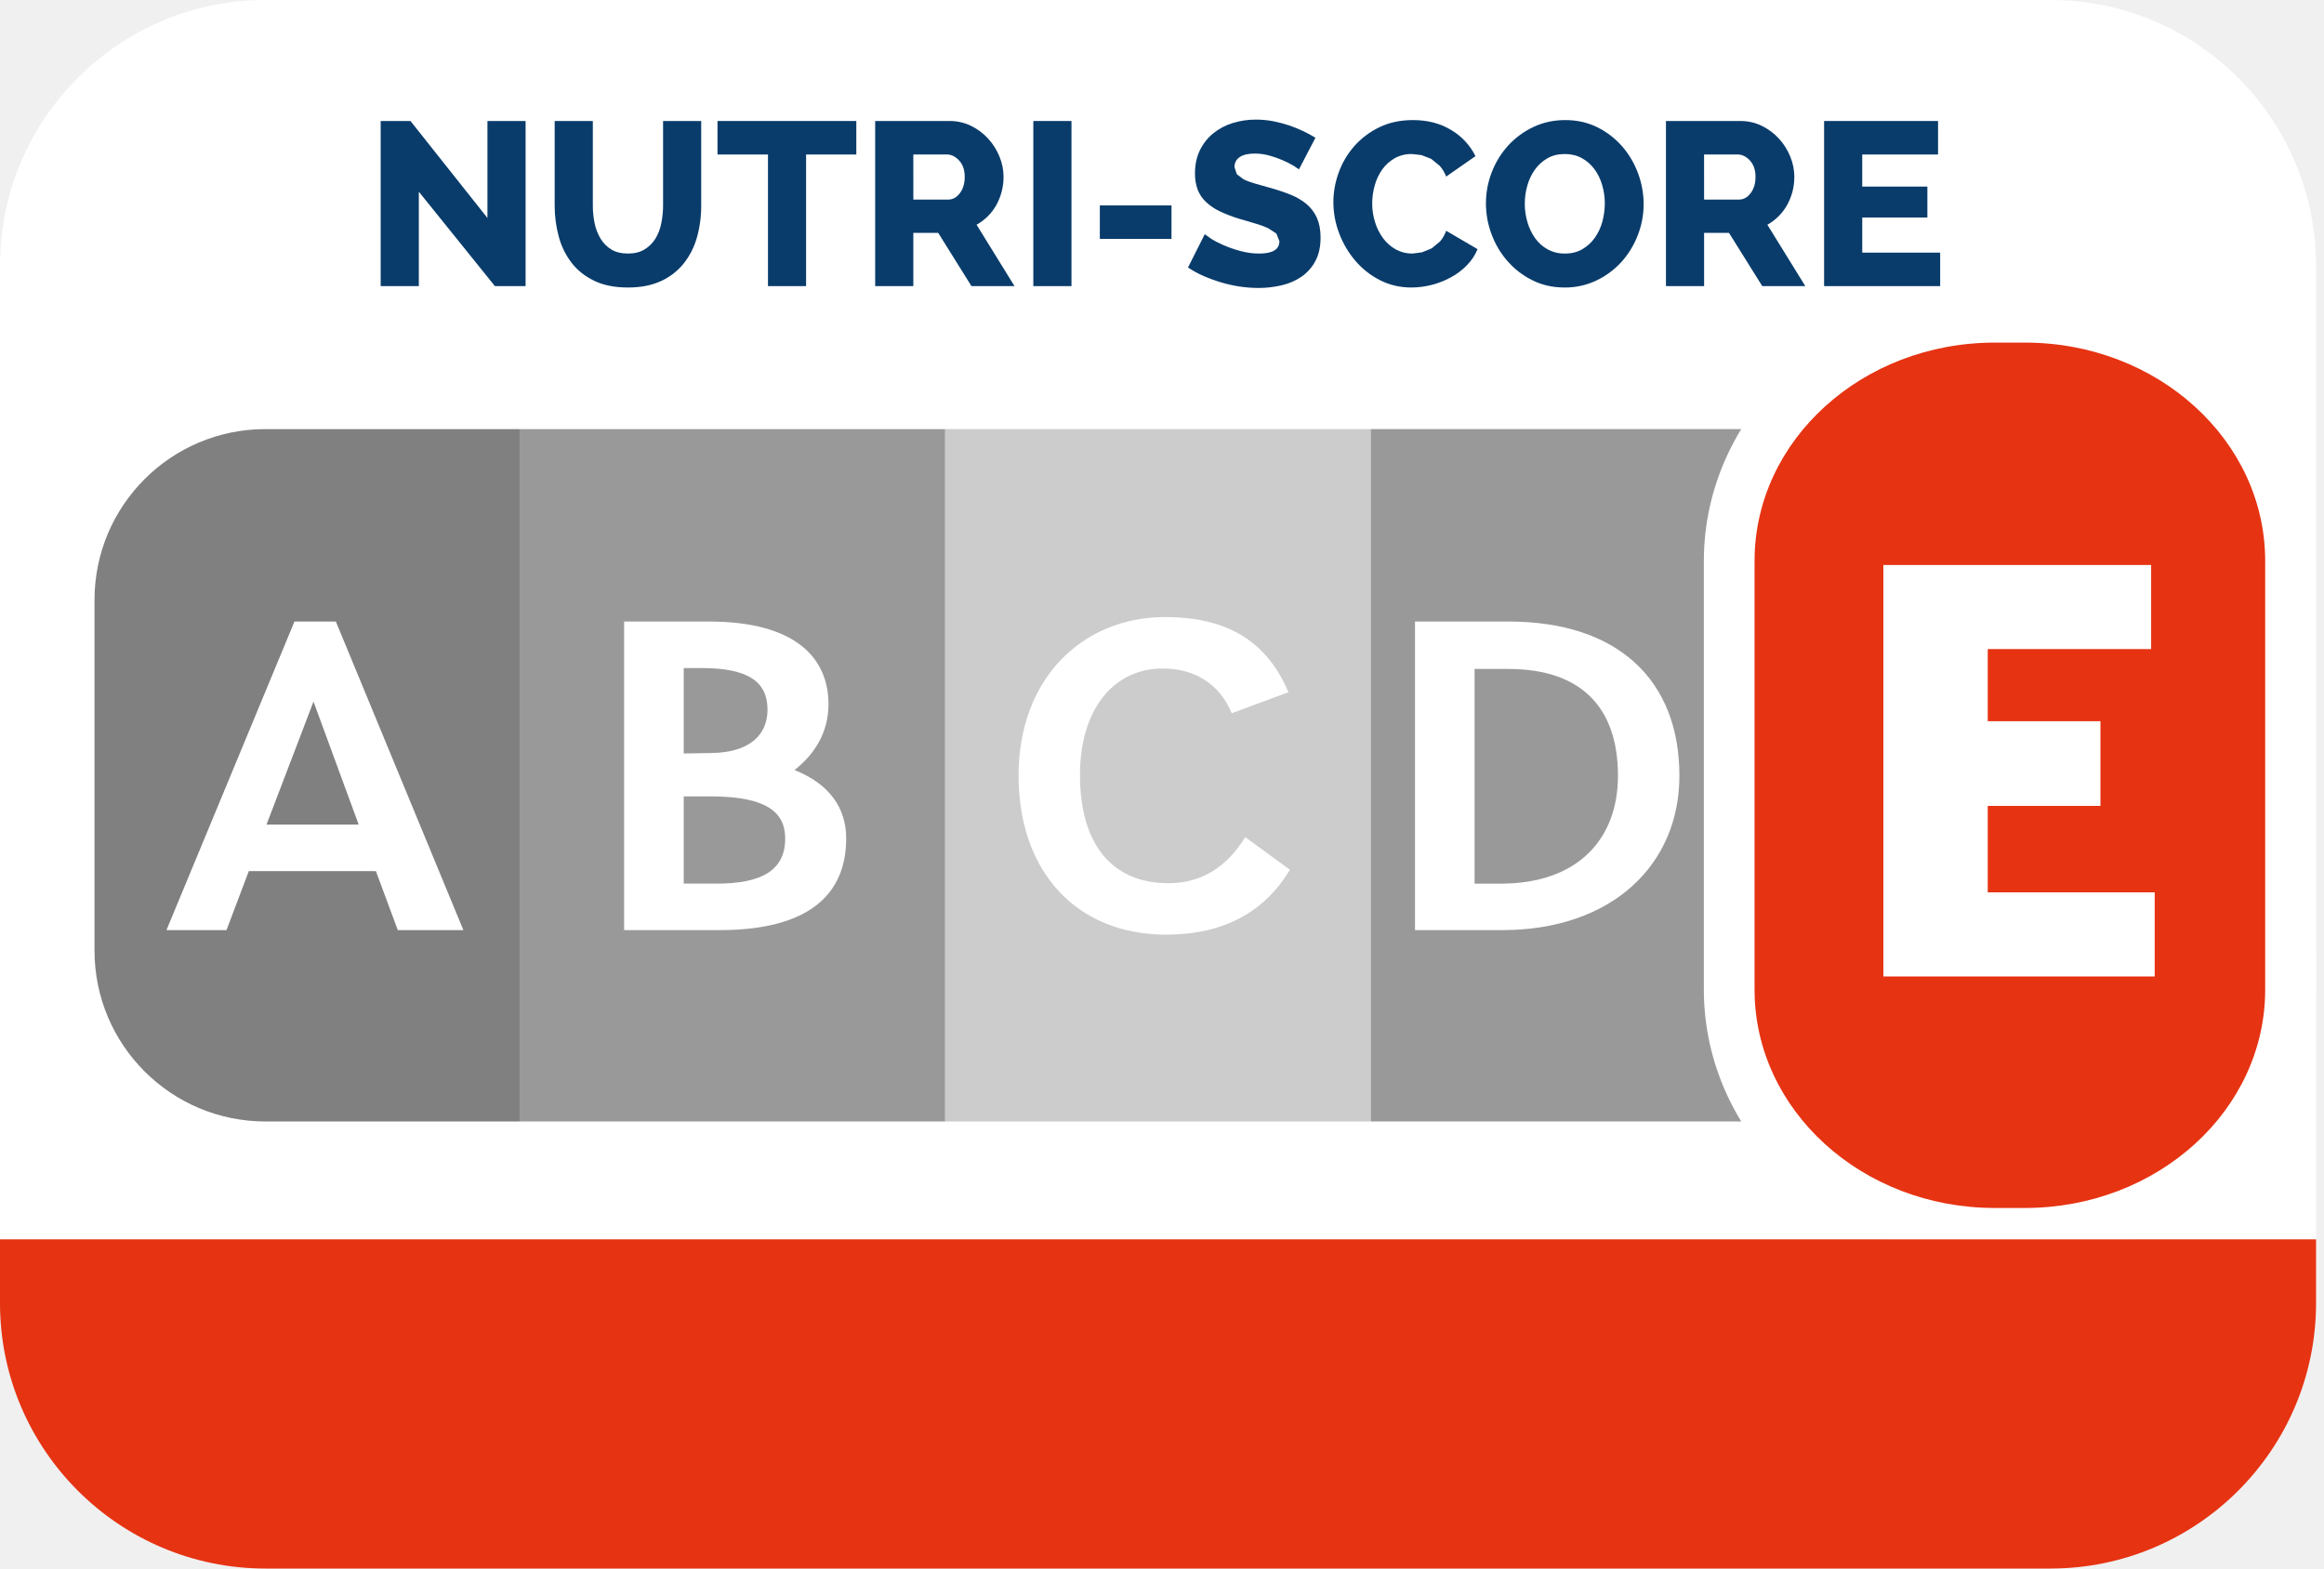
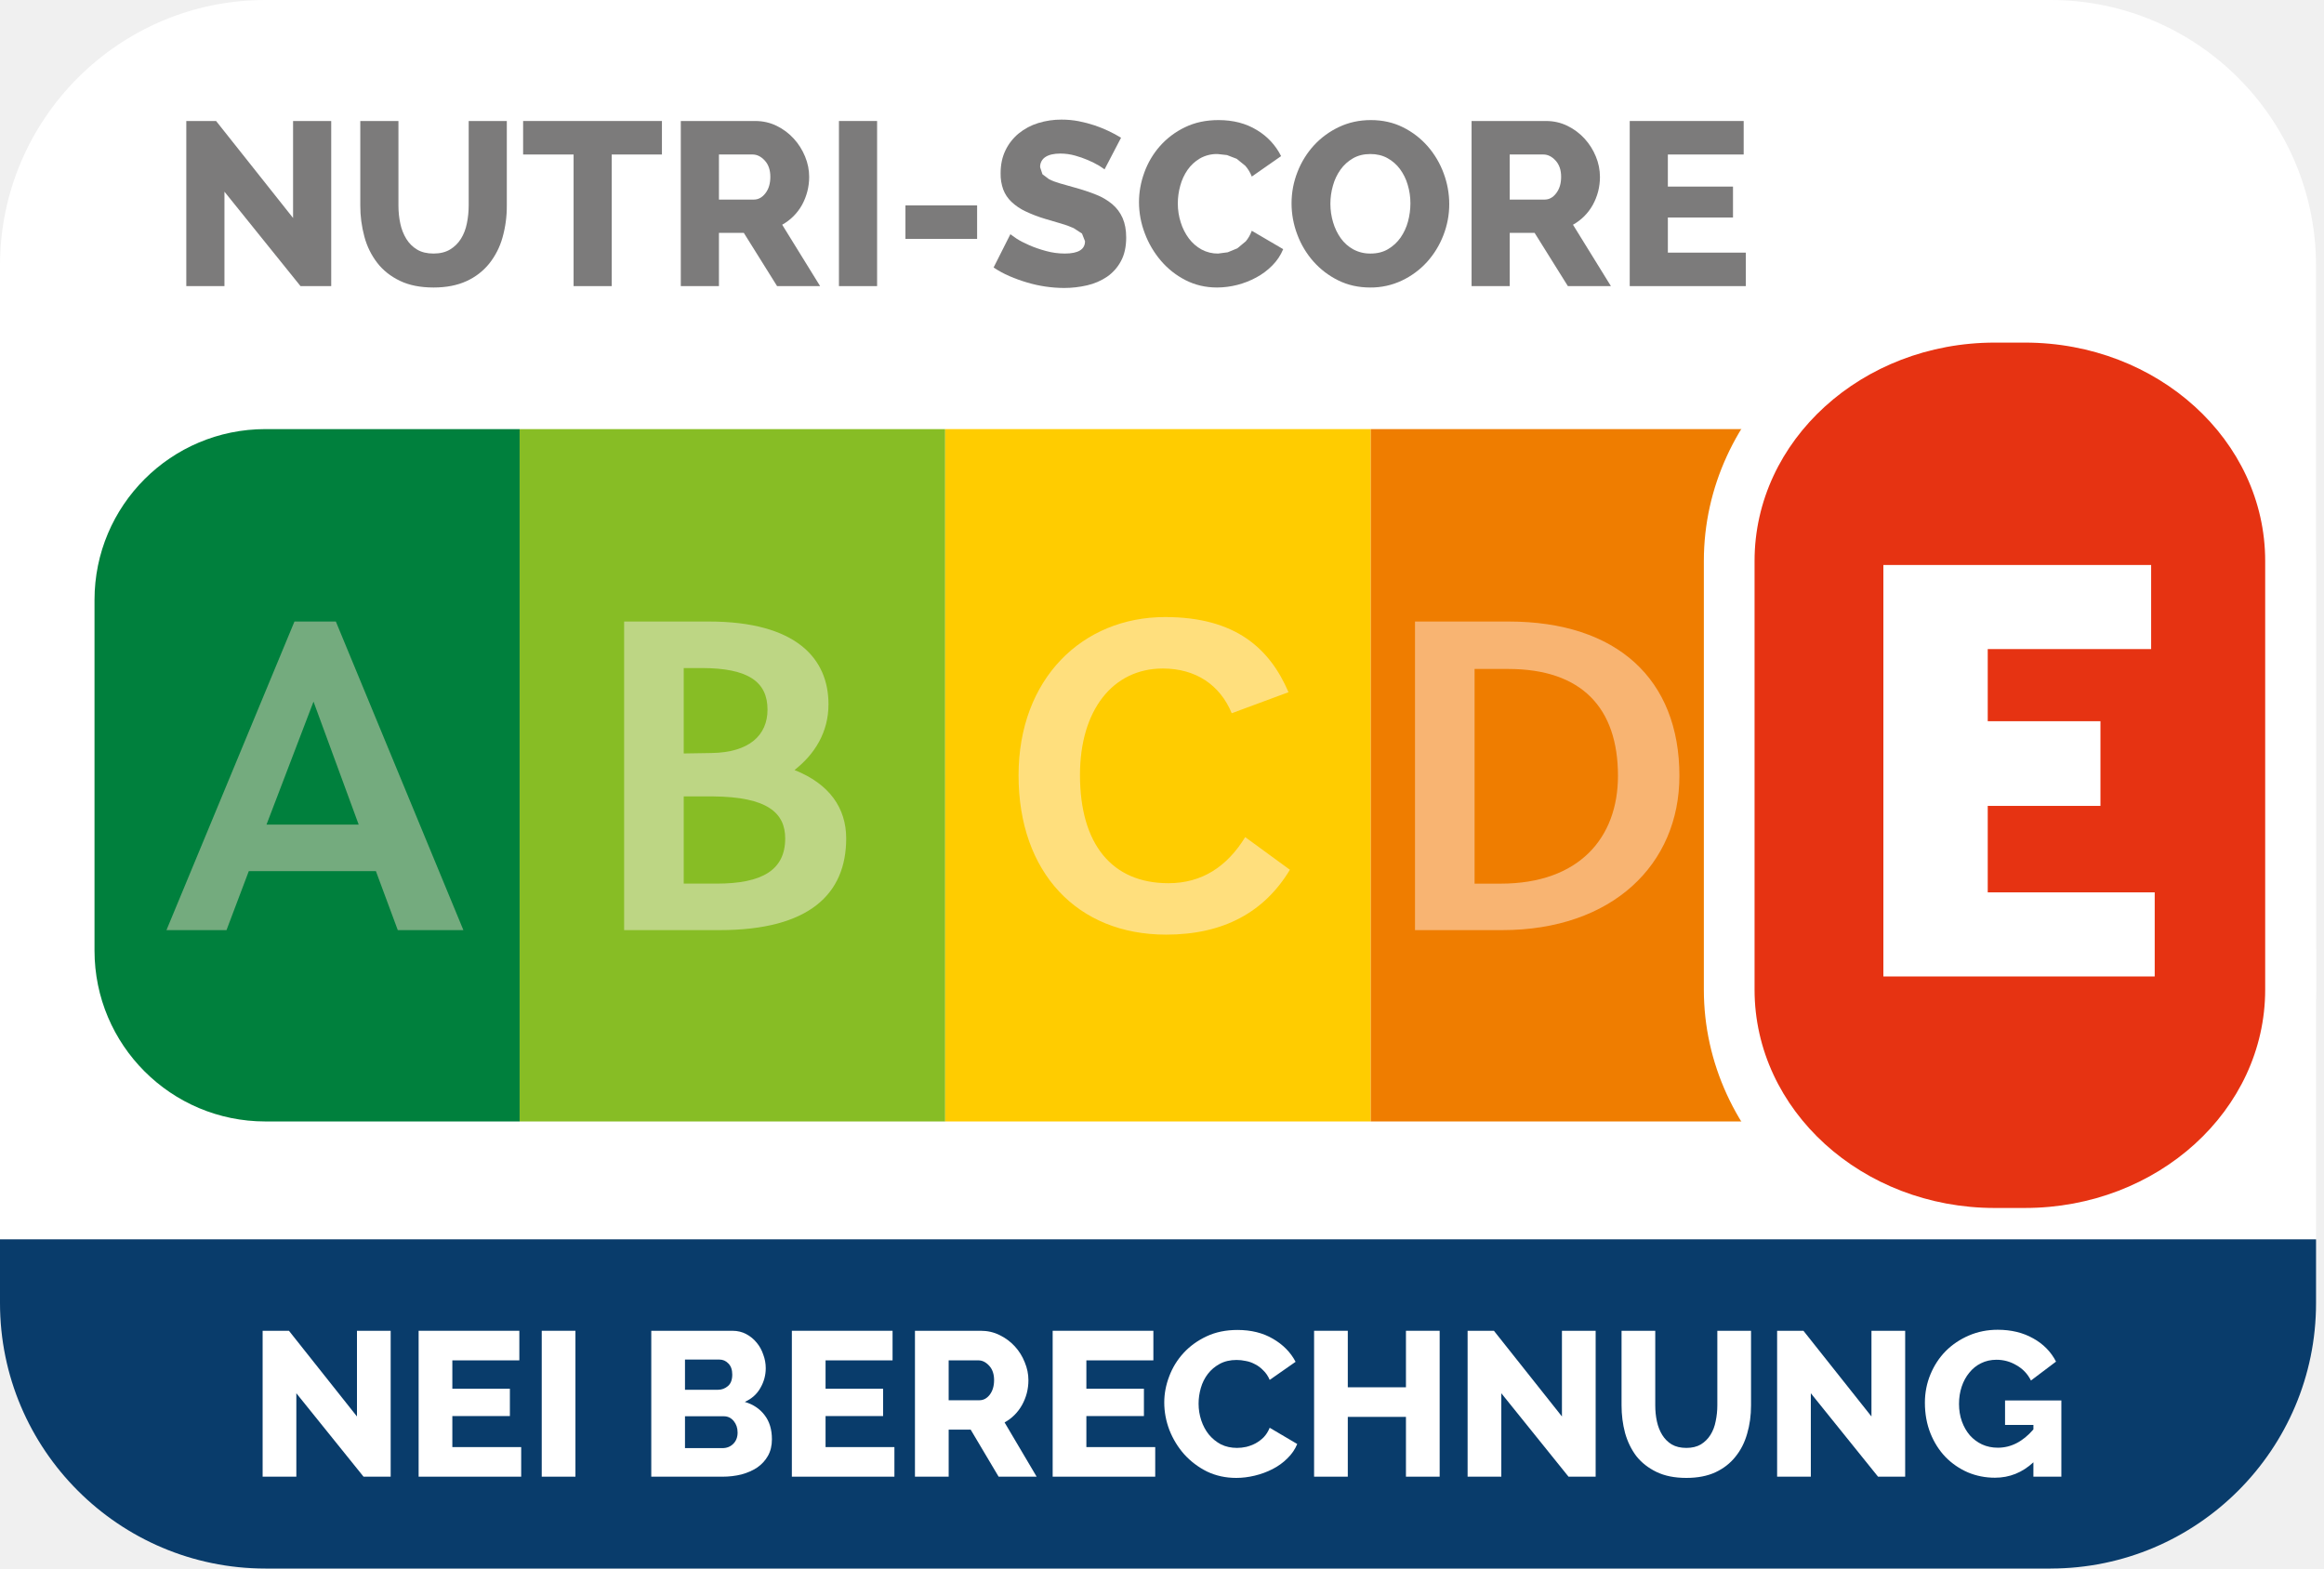
<svg xmlns="http://www.w3.org/2000/svg" id="svg2032" width="240" height="162" version="1.1" viewBox="0 0 240 162">
  <rect style="fill:#ffffff;fill-opacity:1;stroke:none;stroke-width:2.653;stroke-linecap:round;stroke-linejoin:round;paint-order:stroke fill markers" id="rect18499" width="239.178" height="30" x="0" y="98" />
  <defs id="defs2029">
    <clipPath id="clipPath1836" clipPathUnits="userSpaceOnUse">
      <path id="path1838" stroke-width="1" d="M-576.406-131.683h841.89v595.276h-841.89z" />
    </clipPath>
    <clipPath id="clipPath1817" clipPathUnits="userSpaceOnUse">
      <path id="path1819" stroke-width="1" d="M-480.445-91.617h841.89V503.66h-841.89z" />
    </clipPath>
    <clipPath id="clipPath1872" clipPathUnits="userSpaceOnUse">
      <path id="path1874" stroke-width="1" d="M-488.313-132.237h841.89v595.276h-841.89z" />
    </clipPath>
    <clipPath id="clipPath1878" clipPathUnits="userSpaceOnUse">
      <path id="path1880" stroke-width="1" d="M-519.714-136.177h841.89V459.1h-841.89z" />
    </clipPath>
    <clipPath id="clipPath1886" clipPathUnits="userSpaceOnUse">
      <path id="path1888" stroke-width="1" d="M-521.325-134.642h841.89v595.276h-841.89z" />
    </clipPath>
    <clipPath id="clipPath1892" clipPathUnits="userSpaceOnUse">
      <path id="path1894" stroke-width="1" d="M-532.144-130.648h841.89v595.276h-841.89z" />
    </clipPath>
    <clipPath id="clipPath1898" clipPathUnits="userSpaceOnUse">
      <path id="path1900" stroke-width="1" d="M-500.02-102.749h841.89v595.276h-841.89z" />
    </clipPath>
    <clipPath id="clipPath1904" clipPathUnits="userSpaceOnUse">
      <path id="path1906" stroke-width="1" d="M-522.55-115.224h841.89v595.276h-841.89z" />
    </clipPath>
    <clipPath id="clipPath1910" clipPathUnits="userSpaceOnUse">
      <path id="path1912" stroke-width="1" d="M-561.373-85.195h841.89v595.276h-841.89z" />
    </clipPath>
    <clipPath id="clipPath1916" clipPathUnits="userSpaceOnUse">
      <path id="path1918" stroke-width="1" d="M-562.786-87.568h841.89v595.276h-841.89z" />
    </clipPath>
    <clipPath id="clipPath1593" clipPathUnits="userSpaceOnUse">
      <path id="path1595" stroke-width="1" d="M-503.056-291.81h841.89v595.277h-841.89z" />
    </clipPath>
    <clipPath id="clipPath1929" clipPathUnits="userSpaceOnUse">
      <path id="path1931" stroke-width="1" d="M-503.055-239.322h841.89v595.276h-841.89z" />
    </clipPath>
    <clipPath id="clipPath1605" clipPathUnits="userSpaceOnUse">
      <path id="path1607" stroke-width="1" d="M-427.382-279.942h841.89v595.276h-841.89z" />
    </clipPath>
    <clipPath id="clipPath1618" clipPathUnits="userSpaceOnUse">
      <path id="path1620" stroke-width="1" d="M-458.785-283.881h841.89v595.276h-841.89z" />
    </clipPath>
    <clipPath id="clipPath1611" clipPathUnits="userSpaceOnUse">
      <path id="path1613" stroke-width="1" d="M-460.394-282.347h841.89v595.276h-841.89z" />
    </clipPath>
    <clipPath id="clipPath1599" clipPathUnits="userSpaceOnUse">
      <path id="path1601" stroke-width="1" d="M-471.214-278.353h841.89v595.276h-841.89z" />
    </clipPath>
    <clipPath id="clipPath1624" clipPathUnits="userSpaceOnUse">
      <path id="path1626" stroke-width="1" d="M-441.091-250.452h841.89v595.276h-841.89z" />
    </clipPath>
    <clipPath id="clipPath1630" clipPathUnits="userSpaceOnUse">
      <path id="path1632" stroke-width="1" d="M-461.62-262.929h841.89v595.276h-841.89z" />
    </clipPath>
    <clipPath id="clipPath1636" clipPathUnits="userSpaceOnUse">
      <path id="path1638" stroke-width="1" d="M-478.601-250.452h841.89v595.276h-841.89z" />
    </clipPath>
    <clipPath id="clipPath1642" clipPathUnits="userSpaceOnUse">
      <path id="path1644" stroke-width="1" d="M-420.708-232.9h841.89v595.276h-841.89z" />
    </clipPath>
    <clipPath id="clipPath1922" clipPathUnits="userSpaceOnUse">
      <path id="path1924" stroke-width="1" d="M-422.121-235.273h841.89v595.276h-841.89z" />
    </clipPath>
    <clipPath id="clipPath1866" clipPathUnits="userSpaceOnUse">
      <path id="path1868" stroke-width="1" d="M-625.833-291.81h841.89v595.277h-841.89z" />
    </clipPath>
    <clipPath id="clipPath1717" clipPathUnits="userSpaceOnUse">
      <path id="path1719" stroke-width="1" d="M-625.833-239.322h841.89v595.276h-841.89z" />
    </clipPath>
    <clipPath id="clipPath1729" clipPathUnits="userSpaceOnUse">
      <path id="path1731" stroke-width="1" d="M-542.292-239.322h841.89v595.276h-841.89z" />
    </clipPath>
    <clipPath id="clipPath1735" clipPathUnits="userSpaceOnUse">
      <path id="path1737" stroke-width="1" d="M-586.47-262.929h841.89v595.276h-841.89z" />
    </clipPath>
    <clipPath id="clipPath1741" clipPathUnits="userSpaceOnUse">
      <path id="path1743" stroke-width="1" d="M-601.38-250.452h841.89v595.276h-841.89z" />
    </clipPath>
    <clipPath id="clipPath1747" clipPathUnits="userSpaceOnUse">
      <path id="path1749" stroke-width="1" d="M-550.16-279.942h841.89v595.276h-841.89z" />
    </clipPath>
    <clipPath id="clipPath1759" clipPathUnits="userSpaceOnUse">
      <path id="path1761" stroke-width="1" d="M-581.562-283.881h841.89v595.276h-841.89z" />
    </clipPath>
    <clipPath id="clipPath1765" clipPathUnits="userSpaceOnUse">
      <path id="path1767" stroke-width="1" d="M-583.172-282.347h841.89v595.276h-841.89z" />
    </clipPath>
    <clipPath id="clipPath1773" clipPathUnits="userSpaceOnUse">
      <path id="path1775" stroke-width="1" d="M-593.991-278.353h841.89v595.276h-841.89z" />
    </clipPath>
    <clipPath id="clipPath1779" clipPathUnits="userSpaceOnUse">
      <path id="path1781" stroke-width="1" d="M-563.464-232.9h841.89v595.276h-841.89z" />
    </clipPath>
    <clipPath id="clipPath1785" clipPathUnits="userSpaceOnUse">
      <path id="path1787" stroke-width="1" d="M-564.877-235.273h841.89v595.276h-841.89z" />
    </clipPath>
    <clipPath id="clipPath1792" clipPathUnits="userSpaceOnUse">
      <path id="path1794" stroke-width="1" d="M-503.055-216.392h841.89v595.276h-841.89z" />
    </clipPath>
    <clipPath id="clipPath1753" clipPathUnits="userSpaceOnUse">
      <path id="path1755" stroke-width="1" d="M-503.055-163.905h841.89v595.276h-841.89z" />
    </clipPath>
    <clipPath id="clipPath1723" clipPathUnits="userSpaceOnUse">
      <path id="path1725" stroke-width="1" d="M-419.514-163.905h841.89v595.276h-841.89z" />
    </clipPath>
    <clipPath id="clipPath1798" clipPathUnits="userSpaceOnUse">
      <path id="path1800" stroke-width="1" d="M-427.382-204.525h841.89v595.276h-841.89z" />
    </clipPath>
    <clipPath id="clipPath1804" clipPathUnits="userSpaceOnUse">
      <path id="path1806" stroke-width="1" d="M-458.784-208.465h841.89v595.276h-841.89z" />
    </clipPath>
    <clipPath id="clipPath1810" clipPathUnits="userSpaceOnUse">
      <path id="path1812" stroke-width="1" d="M-460.394-206.93h841.89v595.276h-841.89z" />
    </clipPath>
    <clipPath id="clipPath1823" clipPathUnits="userSpaceOnUse">
      <path id="path1825" stroke-width="1" d="M-471.213-202.936h841.89V392.34h-841.89z" />
    </clipPath>
    <clipPath id="clipPath1830" clipPathUnits="userSpaceOnUse">
      <path id="path1832" stroke-width="1" d="M-437.456-175.036h841.89V420.24h-841.89z" />
    </clipPath>
    <clipPath id="clipPath1848" clipPathUnits="userSpaceOnUse">
      <path id="path1850" stroke-width="1" d="M-480.209-175.036h841.89V420.24h-841.89z" />
    </clipPath>
    <clipPath id="clipPath1842" clipPathUnits="userSpaceOnUse">
      <path id="path1844" stroke-width="1" d="M-460.551-157.483h841.89v595.276h-841.89z" />
    </clipPath>
    <clipPath id="clipPath1854" clipPathUnits="userSpaceOnUse">
      <path id="path1856" stroke-width="1" d="M-461.964-159.856h841.89V435.42h-841.89z" />
    </clipPath>
    <clipPath id="clipPath1860" clipPathUnits="userSpaceOnUse">
      <path id="path1862" stroke-width="1" d="M-452.876-180.763h841.89v595.276h-841.89z" />
    </clipPath>
    <clipPath id="clipPath1648" clipPathUnits="userSpaceOnUse">
      <path id="path1650" stroke-width="1" d="M-625.835-216.392h841.89v595.276h-841.89z" />
    </clipPath>
    <clipPath id="clipPath1655" clipPathUnits="userSpaceOnUse">
      <path id="path1657" stroke-width="1" d="M-625.833-163.905h841.89v595.276h-841.89z" />
    </clipPath>
    <clipPath id="clipPath1661" clipPathUnits="userSpaceOnUse">
      <path id="path1663" stroke-width="1" d="M-542.292-163.905h841.89v595.276h-841.89z" />
    </clipPath>
    <clipPath id="clipPath1673" clipPathUnits="userSpaceOnUse">
      <path id="path1675" stroke-width="1" d="M-550.16-204.525h841.89v595.276h-841.89z" />
    </clipPath>
    <clipPath id="clipPath1667" clipPathUnits="userSpaceOnUse">
      <path id="path1669" stroke-width="1" d="M-581.562-208.465h841.89v595.276h-841.89z" />
    </clipPath>
    <clipPath id="clipPath1687" clipPathUnits="userSpaceOnUse">
      <path id="path1689" stroke-width="1" d="M-583.173-206.93h841.89v595.276h-841.89z" />
    </clipPath>
    <clipPath id="clipPath1680" clipPathUnits="userSpaceOnUse">
      <path id="path1682" stroke-width="1" d="M-593.993-202.935h841.89V392.34h-841.89z" />
    </clipPath>
    <clipPath id="clipPath1693" clipPathUnits="userSpaceOnUse">
      <path id="path1695" stroke-width="1" d="M-561.868-175.036h841.89V420.24h-841.89z" />
    </clipPath>
    <clipPath id="clipPath1699" clipPathUnits="userSpaceOnUse">
      <path id="path1701" stroke-width="1" d="M-582.388-187.512h841.89v595.276h-841.89z" />
    </clipPath>
    <clipPath id="clipPath1705" clipPathUnits="userSpaceOnUse">
      <path id="path1707" stroke-width="1" d="M-603.22-157.483h841.89v595.276h-841.89z" />
    </clipPath>
    <clipPath id="clipPath1711" clipPathUnits="userSpaceOnUse">
      <path id="path1713" stroke-width="1" d="M-604.633-159.856h841.89V435.42h-841.89z" />
    </clipPath>
    <clipPath id="clipPath1836-3" clipPathUnits="userSpaceOnUse">
      <path id="path1838-6" stroke-width="1" d="M-576.406-131.683h841.89v595.276h-841.89z" />
    </clipPath>
    <clipPath id="clipPath1817-7" clipPathUnits="userSpaceOnUse">
      <path id="path1819-5" stroke-width="1" d="M-480.445-91.617h841.89V503.66h-841.89z" />
    </clipPath>
    <clipPath id="clipPath1872-3" clipPathUnits="userSpaceOnUse">
      <path id="path1874-5" stroke-width="1" d="M-488.313-132.237h841.89v595.276h-841.89z" />
    </clipPath>
    <clipPath id="clipPath1878-6" clipPathUnits="userSpaceOnUse">
      <path id="path1880-2" stroke-width="1" d="M-519.714-136.177h841.89V459.1h-841.89z" />
    </clipPath>
    <clipPath id="clipPath1886-9" clipPathUnits="userSpaceOnUse">
      <path id="path1888-1" stroke-width="1" d="M-521.325-134.642h841.89v595.276h-841.89z" />
    </clipPath>
    <clipPath id="clipPath1892-2" clipPathUnits="userSpaceOnUse">
      <path id="path1894-7" stroke-width="1" d="M-532.144-130.648h841.89v595.276h-841.89z" />
    </clipPath>
    <clipPath id="clipPath1898-0" clipPathUnits="userSpaceOnUse">
      <path id="path1900-9" stroke-width="1" d="M-500.02-102.749h841.89v595.276h-841.89z" />
    </clipPath>
    <clipPath id="clipPath1904-3" clipPathUnits="userSpaceOnUse">
      <path id="path1906-6" stroke-width="1" d="M-522.55-115.224h841.89v595.276h-841.89z" />
    </clipPath>
    <clipPath id="clipPath1910-0" clipPathUnits="userSpaceOnUse">
      <path id="path1912-6" stroke-width="1" d="M-561.373-85.195h841.89v595.276h-841.89z" />
    </clipPath>
    <clipPath id="clipPath1916-2" clipPathUnits="userSpaceOnUse">
      <path id="path1918-6" stroke-width="1" d="M-562.786-87.568h841.89v595.276h-841.89z" />
    </clipPath>
    <clipPath id="clipPath2322" clipPathUnits="userSpaceOnUse">
      <path id="path2324" stroke-width="1" d="M-537.03-102.748h841.89v595.276h-841.89z" />
    </clipPath>
-     <clipPath id="clipPath1605-8" clipPathUnits="userSpaceOnUse">
-       <path id="path1607-3" stroke-width="1" d="m -427.382,-279.942 h 841.89 v 595.276 h -841.89 z" />
-     </clipPath>
-     <clipPath id="clipPath1618-5" clipPathUnits="userSpaceOnUse">
-       <path id="path1620-1" stroke-width="1" d="m -458.785,-283.881 h 841.89 v 595.276 h -841.89 z" />
-     </clipPath>
-     <clipPath id="clipPath1611-2" clipPathUnits="userSpaceOnUse">
-       <path id="path1613-0" stroke-width="1" d="m -460.394,-282.347 h 841.89 v 595.276 h -841.89 z" />
-     </clipPath>
-     <clipPath id="clipPath1599-1" clipPathUnits="userSpaceOnUse">
-       <path id="path1601-6" stroke-width="1" d="m -471.214,-278.353 h 841.89 v 595.276 h -841.89 z" />
-     </clipPath>
  </defs>
-   <path id="path612" fill="#ffffff" d="M 239.174,27.41 C 239.174,12.298 226.878,0 211.766,0 H 27.411 C 12.295,0 0.001,12.298 0.001,27.41 v 70.768 c 0,15.117 12.294,27.41 27.41,27.41 H 189.824 A 31.607,31.607 0 0 0 206,130 h 3.118 c 16.568,0 30.045,-12.466 30.045,-27.79 v -3.793 l 0.011,-0.239 z" clip-path="url(#clipPath1836-3)" style="fill-opacity:1;fill-rule:nonzero;stroke:none" />
-   <path id="path616" fill="#00803d" d="M 27.411,115.826 H 53.663 V 44.318 H 27.41 A 17.647,17.647 0 0 0 9.76,61.965 v 36.211 a 17.65,17.65 0 0 0 17.65,17.65" clip-path="url(#clipPath1817-7)" style="fill-opacity:1;fill-rule:nonzero;stroke:none;fill:#808080" />
-   <path id="path620" fill="#7c7b7b" d="m 43.253,19.799 v 9.751 h -3.94 V 12.497 h 3.077 l 7.949,10.016 V 12.497 h 3.939 V 29.55 h -3.17 z" style="fill-opacity:1;fill-rule:nonzero;stroke:none;fill:#093c6b" />
-   <path id="path632" fill="#7c7b7b" d="m 44.774,26.187 c 0.67,0 1.24,-0.139 1.704,-0.419 0.465,-0.28 0.843,-0.653 1.13,-1.117 0.289,-0.465 0.492,-0.997 0.61,-1.597 0.122,-0.6 0.184,-1.214 0.184,-1.839 v -8.719 h 3.937 v 8.72 a 11.894,11.894 0 0 1 -0.444,3.314 7.635,7.635 0 0 1 -1.37,2.692 6.413,6.413 0 0 1 -2.353,1.814 c -0.953,0.437 -2.085,0.658 -3.398,0.658 -1.362,0 -2.522,-0.23 -3.484,-0.695 -0.96,-0.464 -1.742,-1.084 -2.34,-1.863 a 7.608,7.608 0 0 1 -1.321,-2.7 12.062,12.062 0 0 1 -0.422,-3.22 v -8.72 h 3.94 v 8.72 c 0,0.655 0.063,1.282 0.193,1.875 a 4.965,4.965 0 0 0 0.623,1.585 c 0.289,0.463 0.66,0.832 1.116,1.103 0.457,0.274 1.022,0.408 1.695,0.408" clip-path="url(#clipPath1872-3)" style="fill-opacity:1;fill-rule:nonzero;stroke:none;fill:#093c6b" transform="translate(20.07435)" />
-   <path id="path636" fill="#7c7b7b" d="m 88.432,15.957 h -5.186 V 29.55 h -3.937 V 15.957 h -5.212 v -3.46 h 14.335 z" style="fill-opacity:1;fill-rule:nonzero;stroke:none;fill:#093c6b" />
-   <path id="path648" fill="#7c7b7b" d="M 90.38,29.55 V 12.497 h 7.686 c 0.801,0 1.543,0.17 2.223,0.505 0.68,0.335 1.266,0.777 1.763,1.322 0.496,0.545 0.882,1.16 1.165,1.849 0.282,0.688 0.42,1.384 0.42,2.09 a 5.991,5.991 0 0 1 -0.742,2.906 5.283,5.283 0 0 1 -2.044,2.041 l 3.917,6.34 h -4.444 l -3.436,-5.499 h -2.569 v 5.5 z m 3.94,-8.937 h 3.6 c 0.464,0 0.866,-0.216 1.203,-0.658 0.338,-0.441 0.504,-1.004 0.504,-1.692 0,-0.706 -0.192,-1.265 -0.576,-1.684 -0.384,-0.415 -0.801,-0.622 -1.25,-0.622 h -3.482 z" style="fill-opacity:1;fill-rule:nonzero;stroke:none;fill:#093c6b" />
-   <path id="path650" fill="#7c7b7b" d="m 106.712,12.497 h 3.94 V 29.55 h -3.94 z" style="fill-opacity:1;fill-rule:nonzero;stroke:none;fill:#093c6b" />
-   <path id="path652" fill="#7c7b7b" d="m 113.58,21.215 h 7.4 v 3.46 h -7.4 z" style="fill-opacity:1;fill-rule:nonzero;stroke:none;fill:#093c6b" />
-   <path id="path664" fill="#7c7b7b" d="m 114.068,17.493 -0.53,-0.362 a 10.504,10.504 0 0 0 -2.497,-1.057 5.67,5.67 0 0 0 -1.536,-0.214 c -0.675,0 -1.19,0.119 -1.551,0.36 a 1.185,1.185 0 0 0 -0.539,1.056 l 0.24,0.722 0.685,0.514 c 0.295,0.152 0.664,0.294 1.105,0.422 0.44,0.128 0.947,0.273 1.525,0.432 0.817,0.225 1.554,0.468 2.21,0.733 a 6.075,6.075 0 0 1 1.68,0.984 c 0.464,0.393 0.822,0.87 1.069,1.43 0.247,0.56 0.373,1.234 0.373,2.017 0,0.96 -0.181,1.772 -0.54,2.436 a 4.568,4.568 0 0 1 -1.429,1.611 6.073,6.073 0 0 1 -2.054,0.89 10.502,10.502 0 0 1 -2.39,0.275 13.622,13.622 0 0 1 -3.82,-0.565 15.906,15.906 0 0 1 -1.825,-0.66 10.142,10.142 0 0 1 -1.635,-0.889 l 1.732,-3.436 0.647,0.457 c 0.353,0.227 0.785,0.45 1.297,0.673 0.512,0.225 1.088,0.426 1.728,0.6 a 7.311,7.311 0 0 0 1.947,0.265 c 1.394,0 2.09,-0.426 2.09,-1.273 l -0.312,-0.792 -0.865,-0.563 a 9.249,9.249 0 0 0 -1.297,-0.47 l -1.631,-0.481 a 14.214,14.214 0 0 1 -2.044,-0.781 5.457,5.457 0 0 1 -1.44,-0.974 3.443,3.443 0 0 1 -0.853,-1.27 4.656,4.656 0 0 1 -0.275,-1.682 c 0,-0.898 0.167,-1.688 0.503,-2.377 a 5.154,5.154 0 0 1 1.368,-1.743 5.958,5.958 0 0 1 2.006,-1.07 8.038,8.038 0 0 1 2.414,-0.358 c 0.61,0 1.203,0.055 1.779,0.166 0.576,0.114 1.125,0.258 1.644,0.432 a 13.781,13.781 0 0 1 2.725,1.273 z" clip-path="url(#clipPath1878-6)" style="fill-opacity:1;fill-rule:nonzero;stroke:none;fill:#093c6b" transform="translate(20.07435)" />
-   <path id="path668" fill="#7c7b7b" d="m 117.624,20.88 c 0,-1.024 0.18,-2.046 0.551,-3.063 a 8.47,8.47 0 0 1 1.609,-2.725 8.134,8.134 0 0 1 2.584,-1.947 c 1.015,-0.496 2.172,-0.743 3.47,-0.743 1.52,0 2.842,0.344 3.963,1.032 a 6.494,6.494 0 0 1 2.498,2.69 l -3.026,2.112 A 3.661,3.661 0 0 0 128.6,17.12 l -0.89,-0.72 -0.995,-0.384 -0.975,-0.108 a 3.509,3.509 0 0 0 -1.825,0.457 4.085,4.085 0 0 0 -1.273,1.176 5.298,5.298 0 0 0 -0.755,1.633 6.845,6.845 0 0 0 -0.254,1.85 c 0,0.672 0.102,1.321 0.303,1.946 a 5.5,5.5 0 0 0 0.838,1.657 c 0.362,0.479 0.797,0.86 1.309,1.141 a 3.5,3.5 0 0 0 1.706,0.42 l 0.997,-0.131 0.995,-0.41 0.868,-0.72 c 0.253,-0.296 0.463,-0.662 0.624,-1.092 l 3.242,1.898 a 5.168,5.168 0 0 1 -1.119,1.681 6.852,6.852 0 0 1 -1.668,1.247 8.569,8.569 0 0 1 -4.036,1.033 c -1.183,0 -2.269,-0.252 -3.253,-0.755 a 8.27,8.27 0 0 1 -2.547,-2.006 9.478,9.478 0 0 1 -1.668,-2.833 8.993,8.993 0 0 1 -0.6,-3.22" clip-path="url(#clipPath1886-9)" style="fill-opacity:1;fill-rule:nonzero;stroke:none;fill:#093c6b" transform="translate(20.07435)" />
-   <path id="path672" fill="#7c7b7b" d="m 141.499,29.694 c -1.216,0 -2.322,-0.247 -3.315,-0.744 a 8.3,8.3 0 0 1 -2.558,-1.957 8.878,8.878 0 0 1 -1.657,-2.776 9.026,9.026 0 0 1 -0.59,-3.216 c 0,-1.12 0.204,-2.202 0.614,-3.244 a 8.757,8.757 0 0 1 1.704,-2.751 8.34,8.34 0 0 1 2.595,-1.896 c 1,-0.472 2.094,-0.708 3.277,-0.708 1.216,0 2.324,0.247 3.315,0.743 a 8.24,8.24 0 0 1 2.56,1.97 8.91,8.91 0 0 1 1.644,2.786 9.104,9.104 0 0 1 0.576,3.171 8.791,8.791 0 0 1 -0.612,3.242 8.85,8.85 0 0 1 -1.692,2.752 8.313,8.313 0 0 1 -2.582,1.908 7.472,7.472 0 0 1 -3.28,0.72 M 137.39,21.05 c 0,0.655 0.094,1.29 0.278,1.907 0.183,0.617 0.448,1.165 0.792,1.646 a 3.884,3.884 0 0 0 1.297,1.154 3.641,3.641 0 0 0 1.79,0.43 c 0.689,0 1.289,-0.152 1.8,-0.457 a 4.11,4.11 0 0 0 1.287,-1.187 5.284,5.284 0 0 0 0.768,-1.657 7.26,7.26 0 0 0 0.252,-1.885 c 0,-0.657 -0.093,-1.295 -0.278,-1.91 a 5.131,5.131 0 0 0 -0.803,-1.634 4.01,4.01 0 0 0 -1.298,-1.13 c -0.512,-0.28 -1.097,-0.419 -1.754,-0.419 -0.687,0 -1.287,0.148 -1.799,0.444 a 4.094,4.094 0 0 0 -1.286,1.165 5.26,5.26 0 0 0 -0.78,1.644 6.76,6.76 0 0 0 -0.266,1.889" clip-path="url(#clipPath1892-2)" style="fill-opacity:1;fill-rule:nonzero;stroke:none;fill:#093c6b" transform="translate(20.07435)" />
-   <path id="path676" fill="#7c7b7b" d="M 172.044,29.55 V 12.497 h 7.686 c 0.8,0 1.54,0.17 2.222,0.505 a 5.892,5.892 0 0 1 1.765,1.322 c 0.497,0.545 0.883,1.16 1.165,1.849 a 5.539,5.539 0 0 1 0.42,2.09 6.16,6.16 0 0 1 -0.19,1.522 6.029,6.029 0 0 1 -0.554,1.384 5.274,5.274 0 0 1 -2.041,2.041 l 3.917,6.34 h -4.445 l -3.435,-5.499 h -2.571 v 5.5 z m 3.939,-8.937 h 3.603 c 0.464,0 0.865,-0.216 1.2,-0.658 0.338,-0.441 0.506,-1.004 0.506,-1.692 0,-0.706 -0.192,-1.265 -0.576,-1.684 -0.384,-0.415 -0.803,-0.622 -1.249,-0.622 h -3.487 z" style="fill-opacity:1;fill-rule:nonzero;stroke:none;fill:#093c6b" />
-   <path id="path680" fill="#7c7b7b" d="m 200.363,26.092 v 3.458 h -11.987 V 12.497 h 11.768 v 3.46 h -7.83 v 3.314 h 6.727 v 3.193 h -6.726 v 3.628 z" style="fill-opacity:1;fill-rule:nonzero;stroke:none;fill:#093c6b" />
-   <path id="path682" fill="#87bd25" d="M 97.613,115.826 H 53.66 V 44.318 h 43.952 z" style="fill-opacity:1;fill-rule:nonzero;stroke:none;fill:#999999" />
-   <path id="path684" fill="#ffcc00" d="M 141.562,115.826 H 97.612 V 44.318 h 43.95 z" style="fill-opacity:1;fill-rule:nonzero;stroke:none;fill:#cccccc" />
-   <path id="path686" fill="#ef7d00" d="M 185.515,115.826 H 141.562 V 44.318 h 43.953 z" style="fill-opacity:1;fill-rule:nonzero;stroke:none;fill:#999999" />
-   <path id="path700" fill="#74ab7e" d="m 27.522,85.165 4.854,-12.702 4.666,12.702 z m 7.163,-20.97 H 30.408 L 17.19,96.065 h 6.2 l 2.304,-6.097 h 13.124 l 2.262,6.097 h 6.775 z" style="fill-opacity:1;fill-rule:nonzero;stroke:none;fill:#ffffff" />
-   <path id="path712" fill="#bdd684" d="m 70.609,91.26 v -9.006 h 3.027 c 5.625,0.045 7.452,1.708 7.452,4.341 0,3.28 -2.405,4.665 -7.068,4.665 z m 0,-13.441 v -8.823 h 1.827 c 4.855,0 6.825,1.432 6.825,4.297 0,2.632 -1.875,4.433 -5.817,4.48 z m 2.597,-13.627 h -8.752 v 31.872 h 9.855 c 9.28,0 13.078,-3.74 13.078,-9.469 0,-3.142 -1.733,-5.634 -5.339,-7.066 2.068,-1.618 3.51,-3.88 3.51,-6.792 0,-4.712 -3.318,-8.545 -12.352,-8.545" clip-path="url(#clipPath1898-0)" style="fill-opacity:1;fill-rule:nonzero;stroke:none;fill:#ffffff" />
-   <path id="path716" fill="#ffdf7d" d="m 120.327,63.73 c -8.556,0 -15.14,6.376 -15.14,16.353 0,10.027 6.057,16.447 15.237,16.447 5.912,0 10.142,-2.31 12.784,-6.7 l -4.615,-3.372 c -1.873,3.05 -4.468,4.76 -7.929,4.76 -5.865,0 -9.135,-4.067 -9.135,-11.181 0,-6.652 3.365,-10.992 8.557,-10.992 3.414,0 5.912,1.708 7.115,4.618 l 5.863,-2.171 c -1.922,-4.48 -5.43,-7.761 -12.737,-7.761" clip-path="url(#clipPath1904-3)" style="fill-opacity:1;fill-rule:nonzero;stroke:none;fill:#ffffff" />
-   <path id="path720" fill="#ffffff" d="m 206,129.998 c -16.566,0 -30.043,-12.466 -30.043,-27.788 V 57.936 c 0,-15.324 13.477,-27.79 30.043,-27.79 h 3.118 c 16.568,0 30.045,12.466 30.045,27.79 v 44.274 c 0,15.322 -13.477,27.788 -30.045,27.788 z" clip-path="url(#clipPath1910-0)" style="fill-opacity:1;fill-rule:nonzero;stroke:none" />
-   <path id="path724" fill="#e63312" d="M 209.118,124.761 H 206 c -13.7,0 -24.806,-10.096 -24.806,-22.55 V 57.935 C 181.194,45.48 192.3,35.384 206,35.384 h 3.118 c 13.702,0 24.808,10.096 24.808,22.55 v 44.275 c 0,12.455 -11.106,22.551 -24.808,22.551" clip-path="url(#clipPath1916-2)" style="fill-opacity:1;fill-rule:nonzero;stroke:none" />
-   <path id="path728" fill="#ffffff" d="M 194.496,100.849 V 58.353 h 27.653 v 8.684 h -16.875 v 7.45 h 11.64 v 8.747 h -11.64 v 8.93 h 17.243 v 8.685 z" style="fill-opacity:1;fill-rule:nonzero;stroke:none" />
-   <path id="path740" fill="#f8b472" d="M 152.28,91.262 V 69.09 h 3.463 c 7.642,0 11.345,4.065 11.345,11.04 0,6.376 -3.992,11.133 -12.113,11.133 z m 3.512,-27.07 h -9.664 v 31.872 h 8.99 c 11.392,0 18.315,-6.788 18.315,-15.935 0,-9.976 -6.442,-15.937 -17.641,-15.937" clip-path="url(#clipPath2322)" style="fill-opacity:1;fill-rule:nonzero;stroke:none;fill:#ffffff" />
-   <path id="path16330" clip-path="url(#clipPath1593)" style="fill:#e63312;fill-opacity:1;fill-rule:nonzero;stroke:none" d="M 0 33.997 L 0 27.407 C 2.3684734e-15 12.296 12.298 -0.003 27.412 -0.003 L 211.77 -0.003 L 211.77 -0.001 C 226.882 -0.001 239.178 12.295 239.178 27.407 L 239.178 33.997 L 0 33.997 z " transform="matrix(1,0,0,-1,0,161.997)" />
+   <g id="layer1">
+     <g id="g2493">
+       <g id="g2395" fill-opacity="1" fill-rule="nonzero" stroke="none">
+         <path id="path612" fill="#fff" d="M239.174 27.41c0-15.112-12.296-27.41-27.408-27.41H27.411C12.295 0 .001 12.298.001 27.41v70.768c0 15.117 12.294 27.41 27.41 27.41h162.413A31.607 31.607 0 0 0 206 130h3.118c16.568 0 30.045-12.466 30.045-27.79v-3.793l.011-.239z" clip-path="url(#clipPath1836-3)" />
+         <path id="path616" fill="#00803d" d="M27.411 115.826h26.252V44.318H27.41a17.647 17.647 0 0 0-17.65 17.647v36.211a17.65 17.65 0 0 0 17.65 17.65" clip-path="url(#clipPath1817-7)" />
+         <path id="path620" fill="#7c7b7b" d="M23.179 19.799v9.751h-3.94V12.497h3.077l7.949 10.016V12.497h3.939V29.55h-3.17z" />
+         <path id="path632" fill="#7c7b7b" d="M44.774 26.187c.67 0 1.24-.139 1.704-.419.465-.28.843-.653 1.13-1.117.289-.465.492-.997.61-1.597.122-.6.184-1.214.184-1.839v-8.719h3.937v8.72a11.894 11.894 0 0 1-.444 3.314 7.635 7.635 0 0 1-1.37 2.692 6.413 6.413 0 0 1-2.353 1.814c-.953.437-2.085.658-3.398.658-1.362 0-2.522-.23-3.484-.695-.96-.464-1.742-1.084-2.34-1.863a7.608 7.608 0 0 1-1.321-2.7 12.062 12.062 0 0 1-.422-3.22v-8.72h3.94v8.72c0 .655.063 1.282.193 1.875a4.965 4.965 0 0 0 .623 1.585c.289.463.66.832 1.116 1.103.457.274 1.022.408 1.695.408" clip-path="url(#clipPath1872-3)" />
+         <path id="path636" fill="#7c7b7b" d="M68.358 15.957h-5.186V29.55h-3.937V15.957h-5.212v-3.46h14.335z" />
+         <path id="path648" fill="#7c7b7b" d="M70.306 29.55V12.497h7.686c.801 0 1.543.17 2.223.505.68.335 1.266.777 1.763 1.322.496.545.882 1.16 1.165 1.849.282.688.42 1.384.42 2.09a5.991 5.991 0 0 1-.742 2.906 5.283 5.283 0 0 1-2.044 2.041l3.917 6.34H80.25l-3.436-5.499h-2.569v5.5zm3.94-8.937h3.6c.464 0 .866-.216 1.203-.658.338-.441.504-1.004.504-1.692 0-.706-.192-1.265-.576-1.684-.384-.415-.801-.622-1.25-.622h-3.482z" />
+         <path id="path650" fill="#7c7b7b" d="M86.638 12.497h3.94V29.55h-3.94z" />
+         <path id="path652" fill="#7c7b7b" d="M93.506 21.215h7.4v3.46h-7.4z" />
+         <path id="path664" fill="#7c7b7b" d="M114.068 17.493l-.53-.362a10.504 10.504 0 0 0-2.497-1.057 5.67 5.67 0 0 0-1.536-.214c-.675 0-1.19.119-1.551.36a1.185 1.185 0 0 0-.539 1.056l.24.722.685.514c.295.152.664.294 1.105.422.44.128.947.273 1.525.432.817.225 1.554.468 2.21.733a6.075 6.075 0 0 1 1.68.984c.464.393.822.87 1.069 1.43.247.56.373 1.234.373 2.017 0 .96-.181 1.772-.54 2.436a4.568 4.568 0 0 1-1.429 1.611 6.073 6.073 0 0 1-2.054.89 10.502 10.502 0 0 1-2.39.275 13.622 13.622 0 0 1-3.82-.565 15.906 15.906 0 0 1-1.825-.66 10.142 10.142 0 0 1-1.635-.889l1.732-3.436.647.457c.353.227.785.45 1.297.673.512.225 1.088.426 1.728.6a7.311 7.311 0 0 0 1.947.265c1.394 0 2.09-.426 2.09-1.273l-.312-.792-.865-.563a9.249 9.249 0 0 0-1.297-.47l-1.631-.481a14.214 14.214 0 0 1-2.044-.781 5.457 5.457 0 0 1-1.44-.974 3.443 3.443 0 0 1-.853-1.27 4.656 4.656 0 0 1-.275-1.682c0-.898.167-1.688.503-2.377a5.154 5.154 0 0 1 1.368-1.743 5.958 5.958 0 0 1 2.006-1.07 8.038 8.038 0 0 1 2.414-.358c.61 0 1.203.055 1.779.166.576.114 1.125.258 1.644.432a13.781 13.781 0 0 1 2.725 1.273z" clip-path="url(#clipPath1878-6)" />
+         <path id="path668" fill="#7c7b7b" d="M117.624 20.88c0-1.024.18-2.046.551-3.063a8.47 8.47 0 0 1 1.609-2.725 8.134 8.134 0 0 1 2.584-1.947c1.015-.496 2.172-.743 3.47-.743 1.52 0 2.842.344 3.963 1.032a6.494 6.494 0 0 1 2.498 2.69l-3.026 2.112a3.661 3.661 0 0 0-.673-1.116l-.89-.72-.995-.384-.975-.108a3.509 3.509 0 0 0-1.825.457 4.085 4.085 0 0 0-1.273 1.176 5.298 5.298 0 0 0-.755 1.633 6.845 6.845 0 0 0-.254 1.85c0 .672.102 1.321.303 1.946a5.5 5.5 0 0 0 .838 1.657c.362.479.797.86 1.309 1.141a3.5 3.5 0 0 0 1.706.42l.997-.131.995-.41.868-.72c.253-.296.463-.662.624-1.092l3.242 1.898a5.168 5.168 0 0 1-1.119 1.681 6.852 6.852 0 0 1-1.668 1.247 8.569 8.569 0 0 1-4.036 1.033c-1.183 0-2.269-.252-3.253-.755a8.27 8.27 0 0 1-2.547-2.006 9.478 9.478 0 0 1-1.668-2.833 8.993 8.993 0 0 1-.6-3.22" clip-path="url(#clipPath1886-9)" />
+         <path id="path672" fill="#7c7b7b" d="M141.499 29.694c-1.216 0-2.322-.247-3.315-.744a8.3 8.3 0 0 1-2.558-1.957 8.878 8.878 0 0 1-1.657-2.776 9.026 9.026 0 0 1-.59-3.216c0-1.12.204-2.202.614-3.244a8.757 8.757 0 0 1 1.704-2.751 8.34 8.34 0 0 1 2.595-1.896c1-.472 2.094-.708 3.277-.708 1.216 0 2.324.247 3.315.743a8.24 8.24 0 0 1 2.56 1.97 8.91 8.91 0 0 1 1.644 2.786 9.104 9.104 0 0 1 .576 3.171 8.791 8.791 0 0 1-.612 3.242 8.85 8.85 0 0 1-1.692 2.752 8.313 8.313 0 0 1-2.582 1.908 7.472 7.472 0 0 1-3.28.72m-4.108-8.644c0 .655.094 1.29.278 1.907.183.617.448 1.165.792 1.646a3.884 3.884 0 0 0 1.297 1.154 3.641 3.641 0 0 0 1.79.43c.689 0 1.289-.152 1.8-.457a4.11 4.11 0 0 0 1.287-1.187 5.284 5.284 0 0 0 .768-1.657 7.26 7.26 0 0 0 .252-1.885c0-.657-.093-1.295-.278-1.91a5.131 5.131 0 0 0-.803-1.634 4.01 4.01 0 0 0-1.298-1.13c-.512-.28-1.097-.419-1.754-.419-.687 0-1.287.148-1.799.444a4.094 4.094 0 0 0-1.286 1.165 5.26 5.26 0 0 0-.78 1.644 6.76 6.76 0 0 0-.266 1.889" clip-path="url(#clipPath1892-2)" />
+         <path id="path676" fill="#7c7b7b" d="M151.97 29.55V12.497h7.686c.8 0 1.54.17 2.222.505a5.892 5.892 0 0 1 1.765 1.322c.497.545.883 1.16 1.165 1.849a5.539 5.539 0 0 1 .42 2.09 6.16 6.16 0 0 1-.19 1.522 6.029 6.029 0 0 1-.554 1.384 5.274 5.274 0 0 1-2.041 2.041l3.917 6.34h-4.445l-3.435-5.499h-2.571v5.5zm3.939-8.937h3.603c.464 0 .865-.216 1.2-.658.338-.441.506-1.004.506-1.692 0-.706-.192-1.265-.576-1.684-.384-.415-.803-.622-1.249-.622h-3.487z" />
+         <path id="path680" fill="#7c7b7b" d="M180.289 26.092v3.458h-11.987V12.497h11.768v3.46h-7.83v3.314h6.727v3.193h-6.726v3.628z" />
+         <path id="path682" fill="#87bd25" d="M97.613 115.826H53.66V44.318h43.952z" />
+         <path id="path684" fill="#fc0" d="M141.562 115.826h-43.95V44.318h43.95z" />
+         <path id="path686" fill="#ef7d00" d="M185.515 115.826h-43.953V44.318h43.953z" />
+         <path id="path700" fill="#74ab7e" d="M27.522 85.165l4.854-12.702 4.666 12.702zm7.163-20.97h-4.277L17.19 96.065h6.2l2.304-6.097h13.124l2.262 6.097h6.775z" />
+         <path id="path712" fill="#bdd684" d="M70.609 91.26v-9.006h3.027c5.625.045 7.452 1.708 7.452 4.341 0 3.28-2.405 4.665-7.068 4.665zm0-13.441v-8.823h1.827c4.855 0 6.825 1.432 6.825 4.297 0 2.632-1.875 4.433-5.817 4.48zm2.597-13.627h-8.752v31.872h9.855c9.28 0 13.078-3.74 13.078-9.469 0-3.142-1.733-5.634-5.339-7.066 2.068-1.618 3.51-3.88 3.51-6.792 0-4.712-3.318-8.545-12.352-8.545" clip-path="url(#clipPath1898-0)" />
+         <path id="path716" fill="#ffdf7d" d="M120.327 63.73c-8.556 0-15.14 6.376-15.14 16.353 0 10.027 6.057 16.447 15.237 16.447 5.912 0 10.142-2.31 12.784-6.7l-4.615-3.372c-1.873 3.05-4.468 4.76-7.929 4.76-5.865 0-9.135-4.067-9.135-11.181 0-6.652 3.365-10.992 8.557-10.992 3.414 0 5.912 1.708 7.115 4.618l5.863-2.171c-1.922-4.48-5.43-7.761-12.737-7.761" clip-path="url(#clipPath1904-3)" />
+         <path id="path720" fill="#fff" d="M206 129.998c-16.566 0-30.043-12.466-30.043-27.788V57.936c0-15.324 13.477-27.79 30.043-27.79h3.118c16.568 0 30.045 12.466 30.045 27.79v44.274c0 15.322-13.477 27.788-30.045 27.788z" clip-path="url(#clipPath1910-0)" />
+         <path id="path724" fill="#e63312" d="M209.118 124.761H206c-13.7 0-24.806-10.096-24.806-22.55V57.935c0-12.455 11.106-22.551 24.806-22.551h3.118c13.702 0 24.808 10.096 24.808 22.55v44.275c0 12.455-11.106 22.551-24.808 22.551" clip-path="url(#clipPath1916-2)" />
+         <path id="path728" fill="#fff" d="M194.496 100.849V58.353h27.653v8.684h-16.875v7.45h11.64v8.747h-11.64v8.93h17.243v8.685z" />
+         <path id="path740" fill="#f8b472" d="M152.28 91.262V69.09h3.463c7.642 0 11.345 4.065 11.345 11.04 0 6.376-3.992 11.133-12.113 11.133zm3.512-27.07h-9.664v31.872h8.99c11.392 0 18.315-6.788 18.315-15.935 0-9.976-6.442-15.937-17.641-15.937" clip-path="url(#clipPath2322)" />
+       </g>
+     </g>
+   </g>
+   <path id="path16330" clip-path="url(#clipPath1593)" style="fill:#093c6b;fill-opacity:1;fill-rule:nonzero;stroke:none" d="M 0 33.997 L 0 27.407 C 2.3684734e-15 12.296 12.298 -0.003 27.412 -0.003 L 211.77 -0.003 L 211.77 -0.001 C 226.882 -0.001 239.178 12.295 239.178 27.407 L 239.178 33.997 L 0 33.997 z " transform="matrix(1,0,0,-1,0,161.997)" />
+   <g aria-label="NEI BERECHNUNG" id="text18503" style="font-size:21.224px;line-height:1.25;font-family:'Open Sans';-inkscape-font-specification:'Open Sans';stroke-width:0.531">
+     <path d="m 30.603,143.896 v 8.617 h -3.481 v -15.069 h 2.717 l 7.025,8.851 v -8.851 h 3.481 v 15.069 h -2.802 z" style="font-weight:800;font-family:Raleway;-inkscape-font-specification:'Raleway Ultra-Bold';fill:#ffffff" id="path6129" />
+     <path d="m 53.823,149.457 v 3.056 H 43.232 V 137.444 H 53.632 v 3.056 h -6.919 v 2.929 h 5.943 v 2.823 h -5.943 v 3.205 z" style="font-weight:800;font-family:Raleway;-inkscape-font-specification:'Raleway Ultra-Bold';fill:#ffffff" id="path6131" />
+     <path d="m 55.945,152.513 v -15.069 h 3.481 v 15.069 z" style="font-weight:800;font-family:Raleway;-inkscape-font-specification:'Raleway Ultra-Bold';fill:#ffffff" id="path6133" />
+     <path d="m 79.716,148.651 q 0,0.976 -0.403,1.698 -0.403,0.722 -1.104,1.21 -0.7,0.467 -1.634,0.722 -0.934,0.233 -1.974,0.233 h -7.344 v -15.069 h 8.384 q 0.785,0 1.422,0.34 0.637,0.34 1.082,0.891 0.446,0.531 0.679,1.231 0.255,0.679 0.255,1.401 0,1.082 -0.552,2.038 -0.531,0.955 -1.613,1.443 1.295,0.382 2.038,1.358 0.764,0.976 0.764,2.504 z m -3.544,-0.7 q 0,-0.7 -0.403,-1.189 -0.403,-0.488 -1.019,-0.488 h -4.011 v 3.29 h 3.863 q 0.679,0 1.125,-0.446 0.446,-0.446 0.446,-1.167 z m -5.433,-7.535 v 3.12 h 3.417 q 0.573,0 1.019,-0.382 0.446,-0.382 0.446,-1.189 0,-0.743 -0.403,-1.146 -0.382,-0.403 -0.934,-0.403 z" style="font-weight:800;font-family:Raleway;-inkscape-font-specification:'Raleway Ultra-Bold';fill:#ffffff" id="path6135" />
+     <path d="m 92.366,149.457 v 3.056 H 81.775 v -15.069 h 10.4 v 3.056 h -6.919 v 2.929 h 5.943 v 2.823 h -5.943 v 3.205 z" style="font-weight:800;font-family:Raleway;-inkscape-font-specification:'Raleway Ultra-Bold';fill:#ffffff" id="path6137" />
+     <path d="m 94.488,152.513 v -15.069 h 6.792 q 1.061,0 1.953,0.446 0.913,0.446 1.571,1.167 0.658,0.722 1.019,1.634 0.382,0.913 0.382,1.847 0,0.7 -0.17,1.358 -0.17,0.637 -0.488,1.21 -0.318,0.573 -0.785,1.04 -0.446,0.446 -1.019,0.764 l 3.311,5.603 h -3.926 l -2.887,-4.86 h -2.271 v 4.86 z m 3.481,-7.895 h 3.184 q 0.616,0 1.061,-0.573 0.446,-0.594 0.446,-1.507 0,-0.934 -0.509,-1.486 -0.509,-0.552 -1.104,-0.552 h -3.078 z" style="font-weight:800;font-family:Raleway;-inkscape-font-specification:'Raleway Ultra-Bold';fill:#ffffff" id="path6139" />
+     <path d="m 119.3,149.457 v 3.056 h -10.591 v -15.069 h 10.4 v 3.056 h -6.919 v 2.929 h 5.943 v 2.823 h -5.943 v 3.205 z" style="font-weight:800;font-family:Raleway;-inkscape-font-specification:'Raleway Ultra-Bold';fill:#ffffff" id="path6141" />
+     <path d="m 120.233,144.851 q 0,-1.358 0.509,-2.695 0.509,-1.358 1.486,-2.42 0.976,-1.061 2.377,-1.719 1.401,-0.658 3.184,-0.658 2.122,0 3.672,0.913 1.571,0.913 2.335,2.377 l -2.674,1.868 q -0.255,-0.594 -0.658,-0.976 -0.382,-0.403 -0.849,-0.637 -0.467,-0.255 -0.955,-0.34 -0.488,-0.106 -0.955,-0.106 -0.998,0 -1.74,0.403 -0.743,0.403 -1.231,1.04 -0.488,0.637 -0.722,1.443 -0.233,0.807 -0.233,1.634 0,0.891 0.276,1.719 0.276,0.828 0.785,1.464 0.531,0.637 1.252,1.019 0.743,0.361 1.655,0.361 0.467,0 0.955,-0.106 0.509,-0.127 0.955,-0.361 0.467,-0.255 0.849,-0.637 0.382,-0.403 0.616,-0.976 l 2.844,1.677 q -0.34,0.828 -1.019,1.486 -0.658,0.658 -1.528,1.104 -0.87,0.446 -1.847,0.679 -0.976,0.233 -1.91,0.233 -1.634,0 -3.014,-0.658 -1.358,-0.679 -2.356,-1.783 -0.976,-1.104 -1.528,-2.504 -0.531,-1.401 -0.531,-2.844 z" style="font-weight:800;font-family:Raleway;-inkscape-font-specification:'Raleway Ultra-Bold';fill:#ffffff" id="path6143" />
+     <path d="m 148.674,137.444 v 15.069 h -3.481 v -6.176 h -6.006 v 6.176 h -3.481 v -15.069 h 3.481 v 5.837 h 6.006 v -5.837 z" style="font-weight:800;font-family:Raleway;-inkscape-font-specification:'Raleway Ultra-Bold';fill:#ffffff" id="path6145" />
+     <path d="m 155.041,143.896 v 8.617 h -3.481 v -15.069 h 2.717 l 7.025,8.851 v -8.851 h 3.481 v 15.069 h -2.802 z" style="font-weight:800;font-family:Raleway;-inkscape-font-specification:'Raleway Ultra-Bold';fill:#ffffff" id="path6147" />
+     <path d="m 174.143,149.542 q 0.891,0 1.507,-0.361 0.616,-0.382 0.998,-0.998 0.382,-0.616 0.531,-1.401 0.17,-0.807 0.17,-1.634 v -7.704 h 3.481 v 7.704 q 0,1.571 -0.403,2.929 -0.382,1.358 -1.21,2.377 -0.807,1.019 -2.08,1.613 -1.252,0.573 -2.993,0.573 -1.804,0 -3.078,-0.616 -1.273,-0.616 -2.08,-1.634 -0.785,-1.04 -1.167,-2.398 -0.361,-1.358 -0.361,-2.844 v -7.704 h 3.481 v 7.704 q 0,0.87 0.17,1.655 0.17,0.785 0.552,1.401 0.382,0.616 0.976,0.976 0.616,0.361 1.507,0.361 z" style="font-weight:800;font-family:Raleway;-inkscape-font-specification:'Raleway Ultra-Bold';fill:#ffffff" id="path6149" />
+     <path d="m 187.005,143.896 v 8.617 h -3.481 v -15.069 h 2.717 l 7.025,8.851 v -8.851 h 3.481 v 15.069 h -2.802 z" style="font-weight:800;font-family:Raleway;-inkscape-font-specification:'Raleway Ultra-Bold';fill:#ffffff" id="path6151" />
+     <path d="m 209.991,151.028 q -1.719,1.592 -3.969,1.592 -1.486,0 -2.802,-0.552 -1.316,-0.573 -2.313,-1.592 -0.976,-1.019 -1.549,-2.441 -0.573,-1.443 -0.573,-3.162 0,-1.549 0.573,-2.929 0.573,-1.38 1.571,-2.398 1.019,-1.019 2.398,-1.613 1.38,-0.594 2.971,-0.594 2.101,0 3.672,0.891 1.571,0.87 2.356,2.398 l -2.589,1.953 q -0.509,-1.019 -1.486,-1.571 -0.955,-0.573 -2.08,-0.573 -0.87,0 -1.592,0.361 -0.7,0.34 -1.21,0.976 -0.509,0.616 -0.785,1.443 -0.276,0.828 -0.276,1.783 0,0.976 0.297,1.804 0.297,0.828 0.828,1.443 0.531,0.594 1.252,0.934 0.743,0.34 1.634,0.34 2.038,0 3.672,-1.889 v -0.467 h -2.929 v -2.526 h 5.815 v 7.874 h -2.887 z" style="font-weight:800;font-family:Raleway;-inkscape-font-specification:'Raleway Ultra-Bold';fill:#ffffff" id="path6153" />
+   </g>
</svg>
